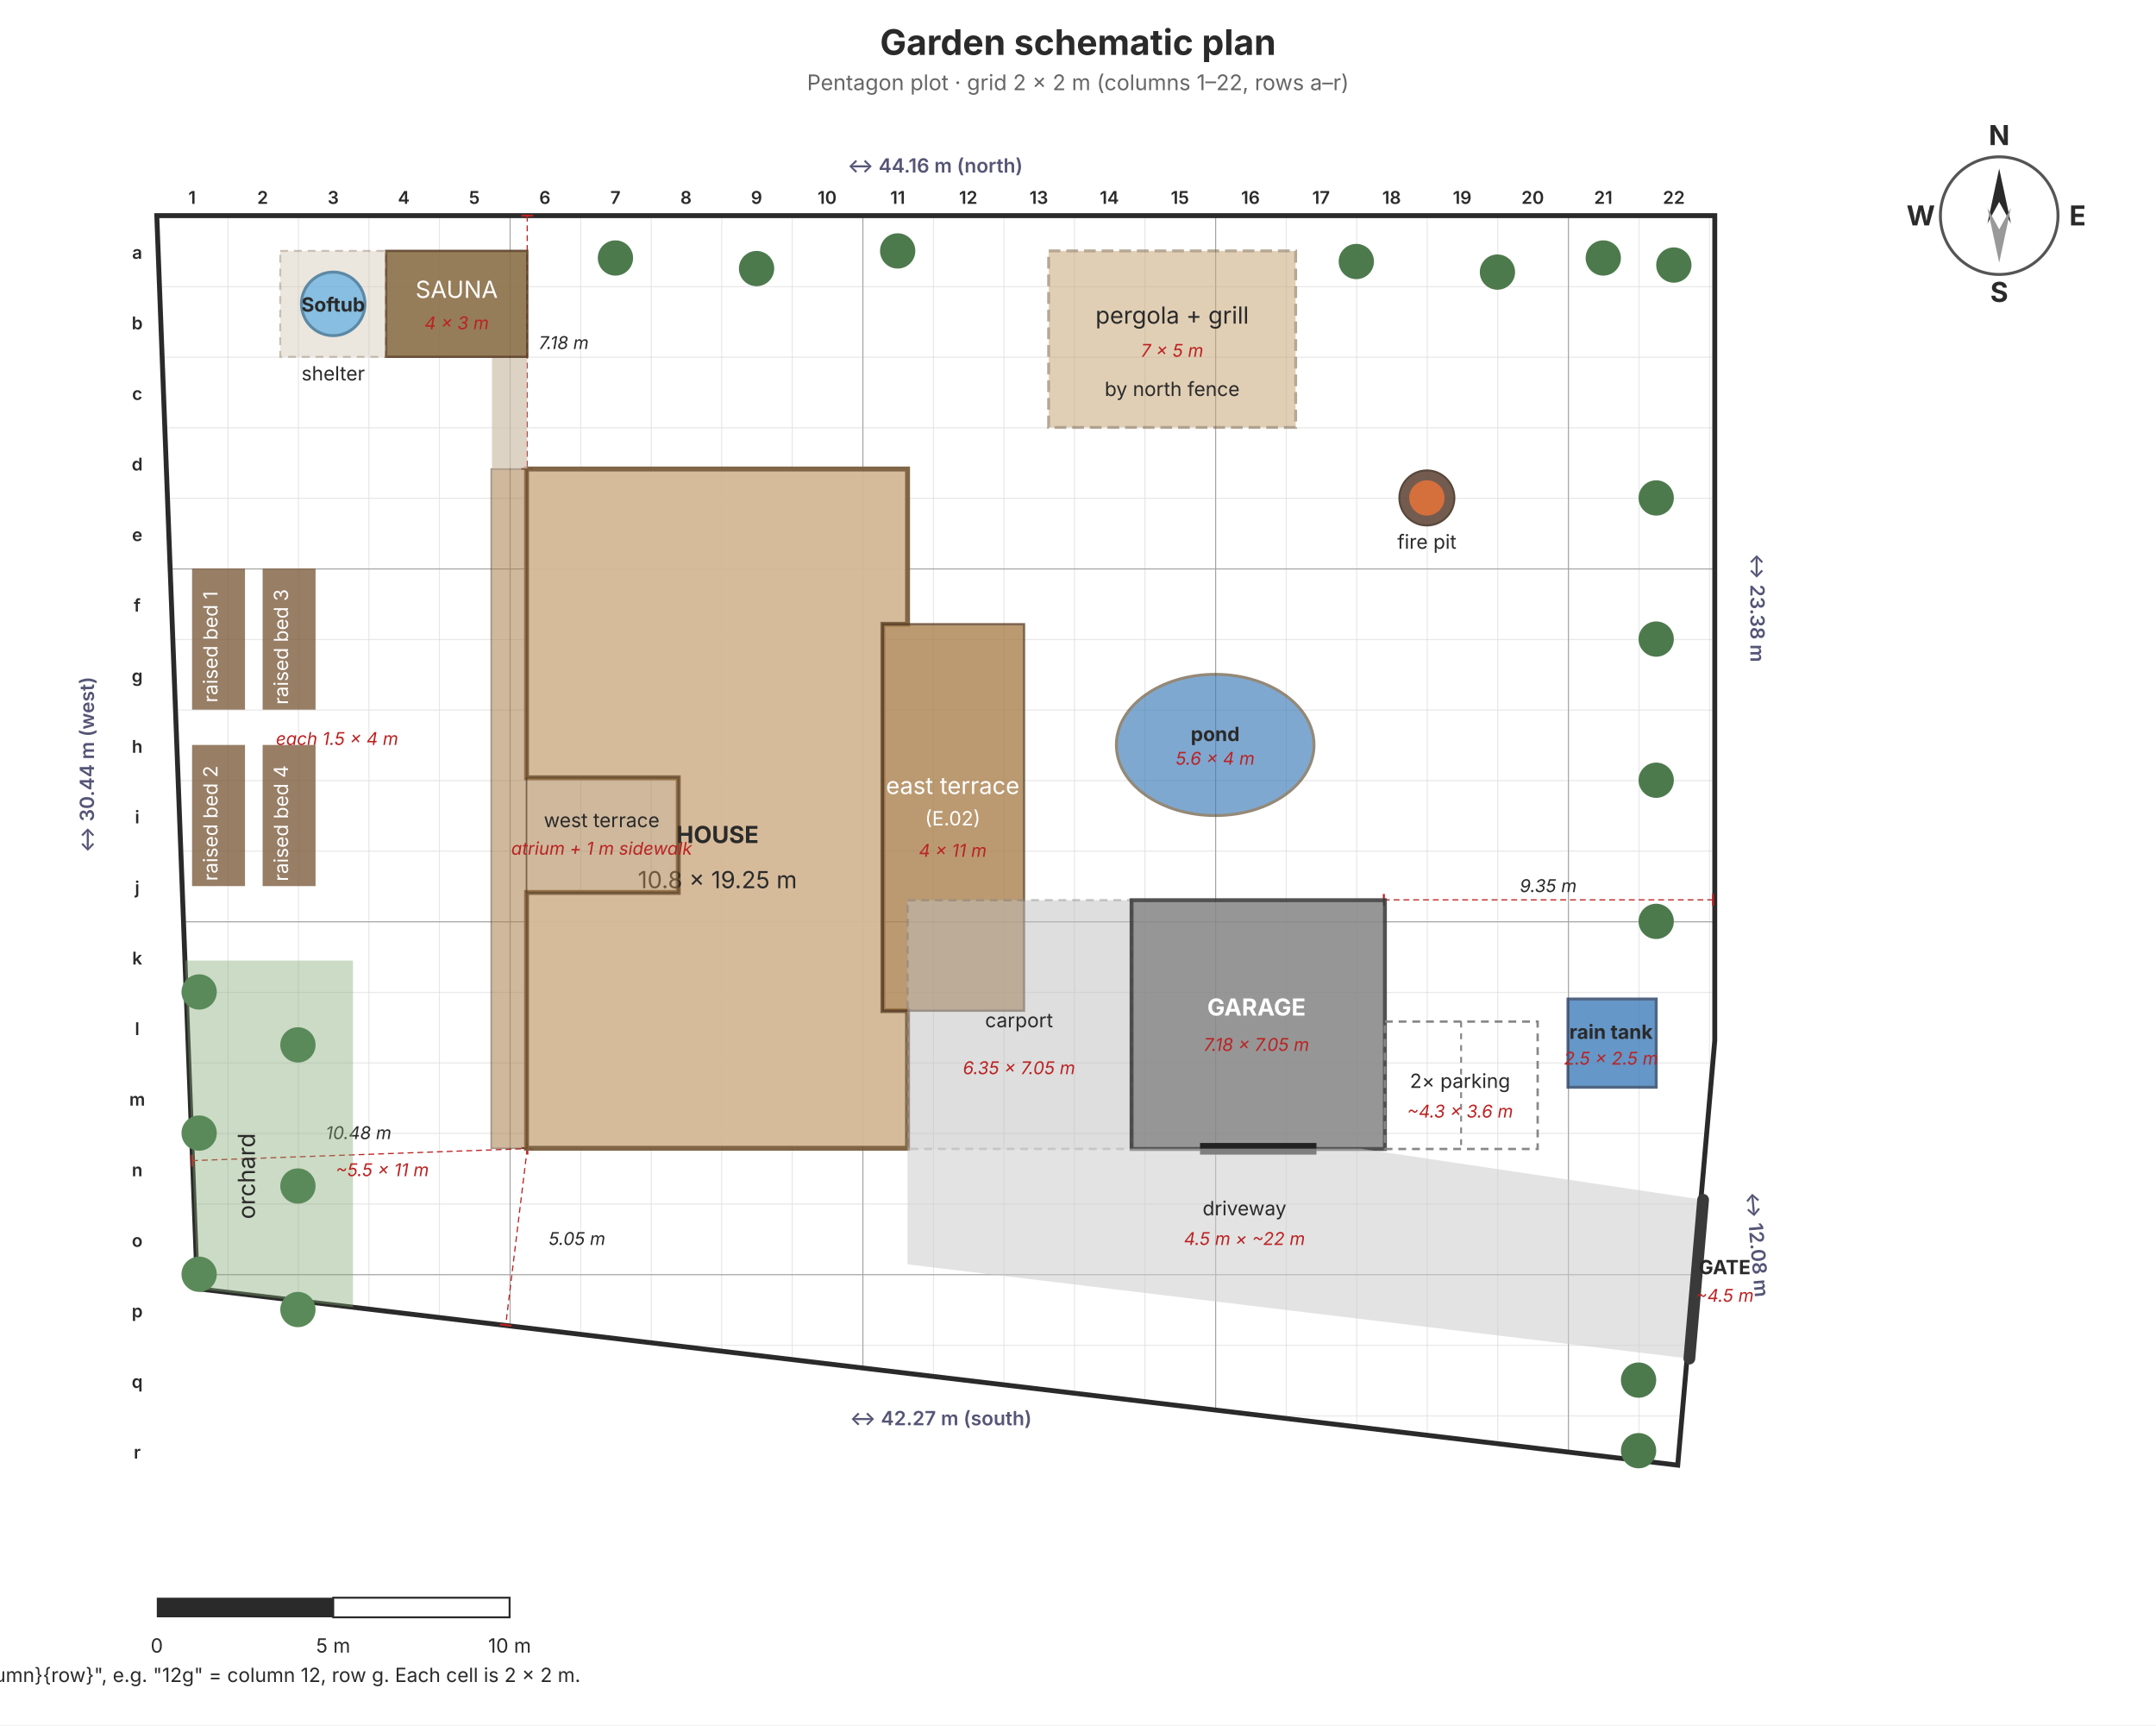
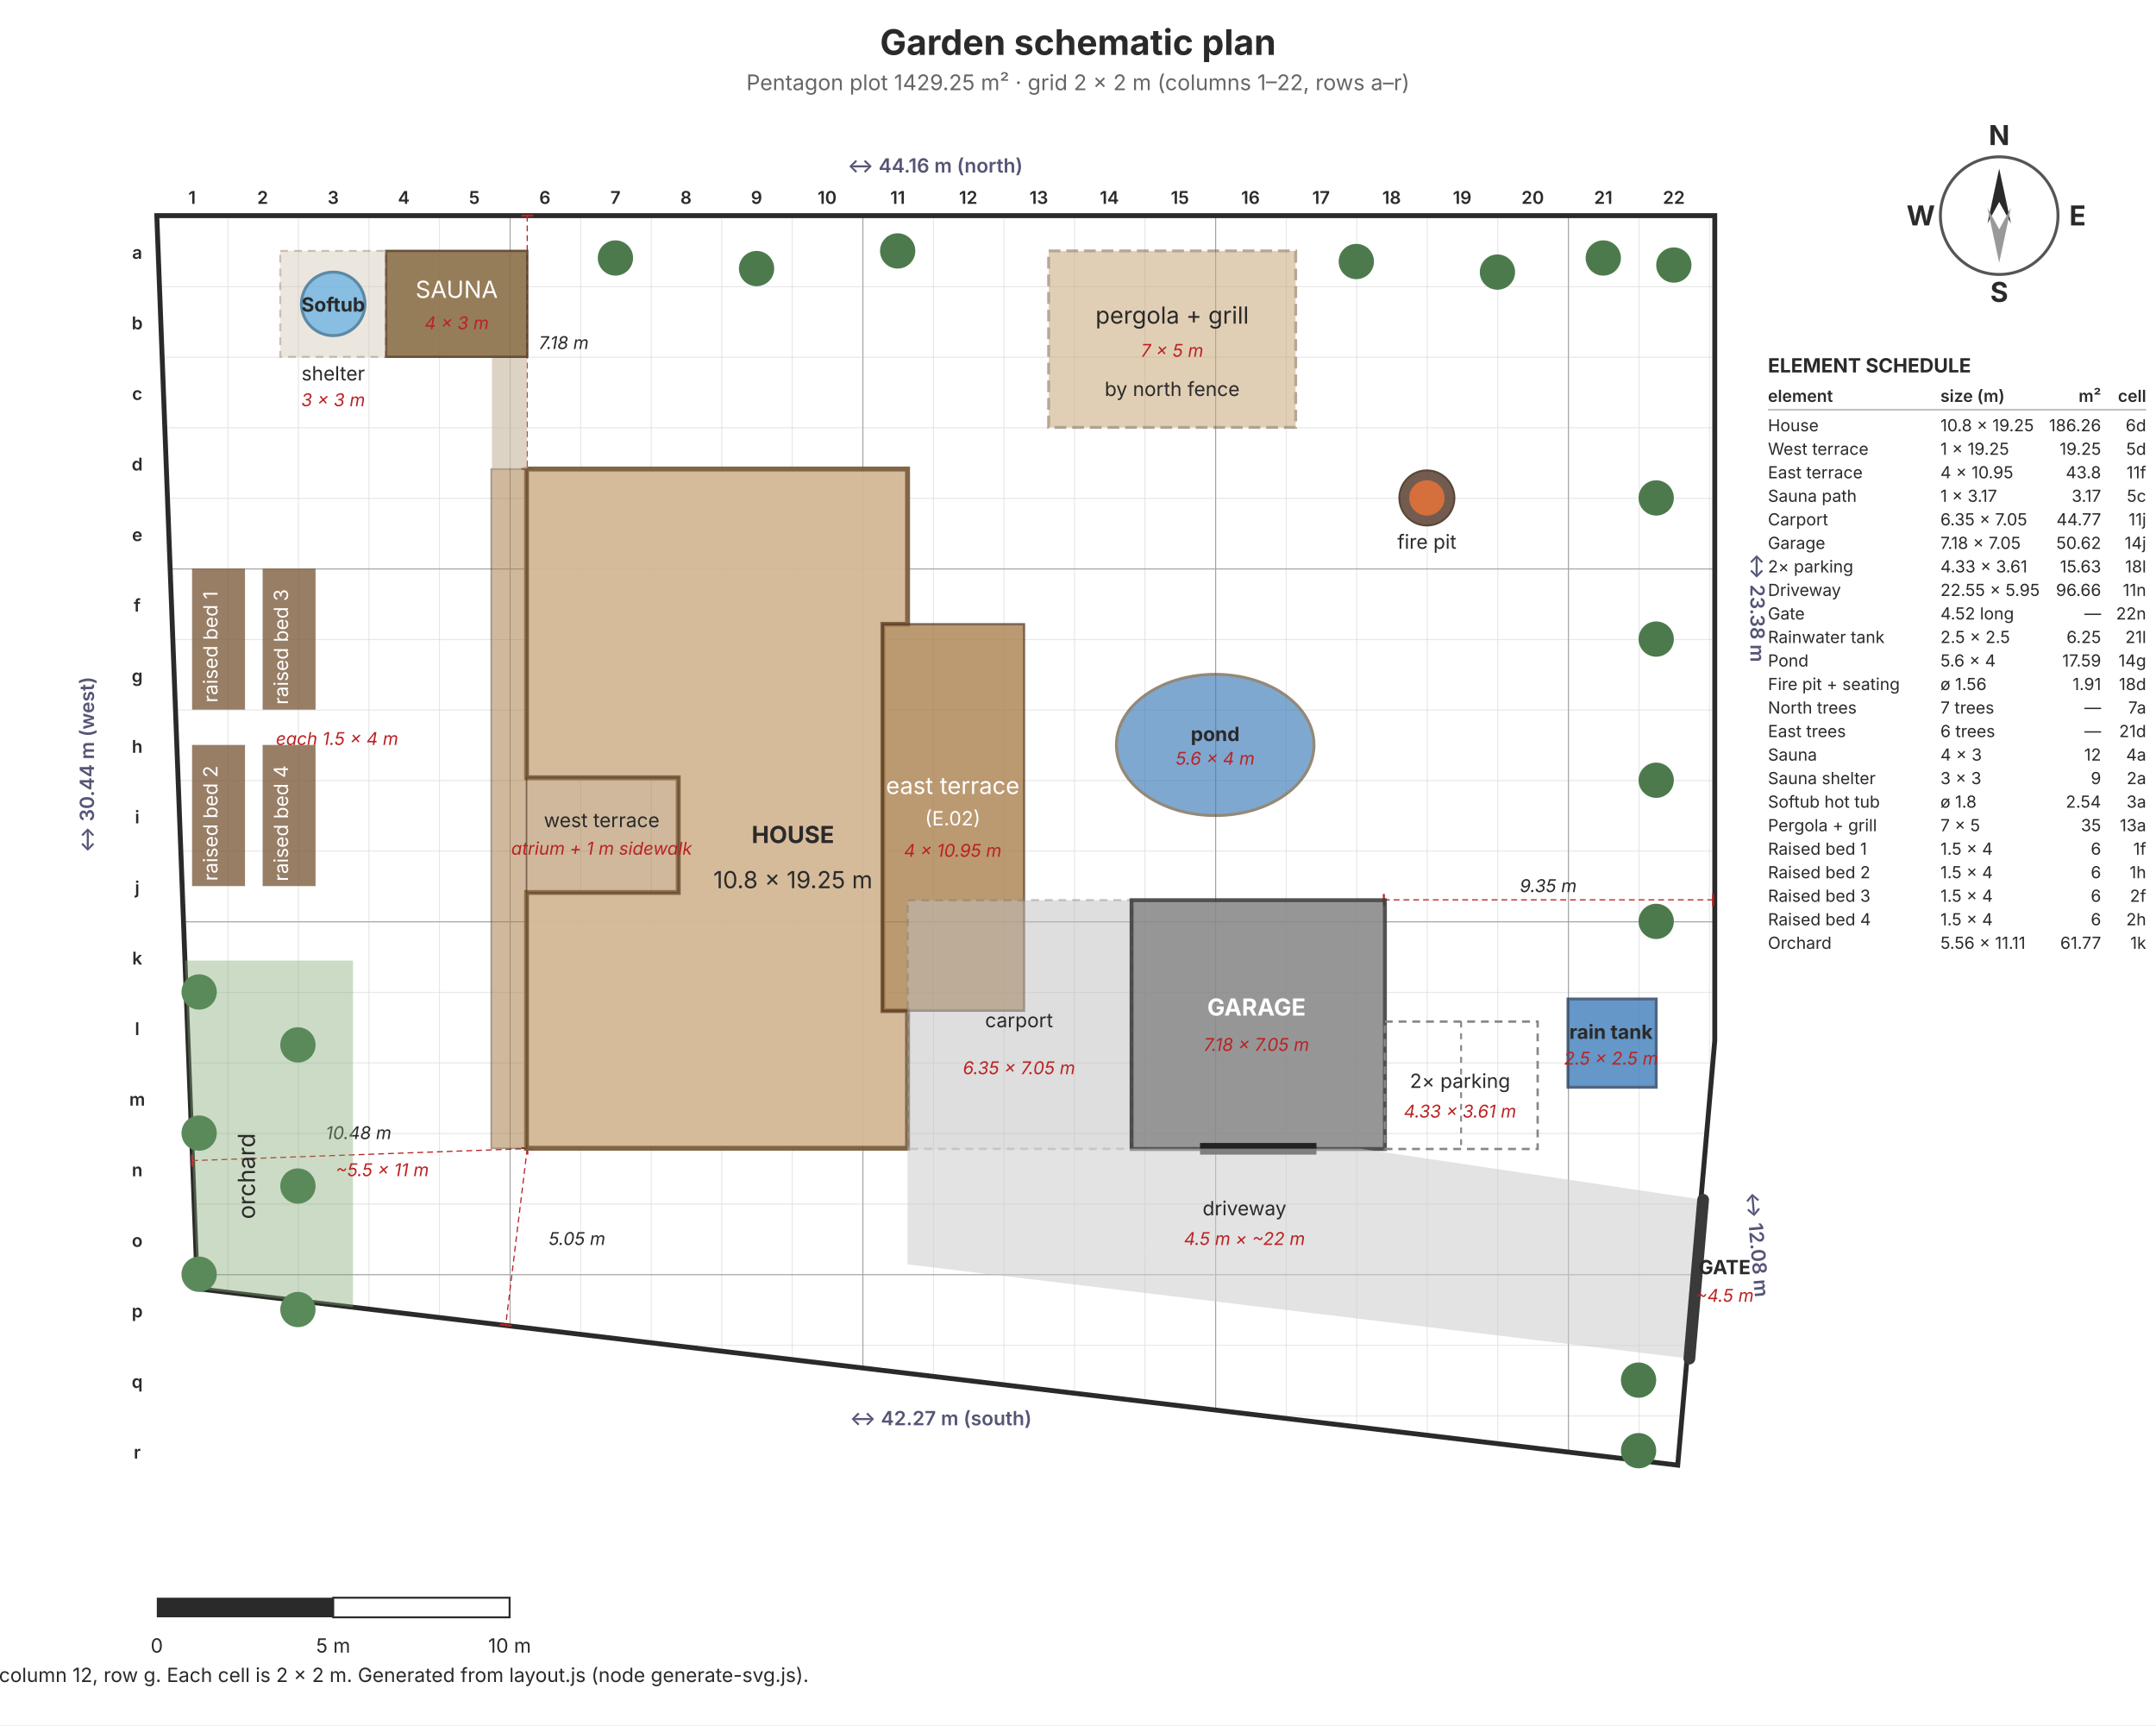
<svg xmlns="http://www.w3.org/2000/svg" viewBox="0 0 1100 880" font-family="-apple-system, BlinkMacSystemFont, sans-serif">
  <defs>
    <pattern id="cellgrid" width="36" height="36" patternUnits="userSpaceOnUse">
      <path d="M 36 0 L 0 0 0 36" fill="none" stroke="#d8d8d8" stroke-width="0.6" />
    </pattern>
    <pattern id="majorgrid" x="0" y="0" width="180" height="180" patternUnits="userSpaceOnUse">
      <rect width="180" height="180" fill="url(#cellgrid)" />
      <path d="M 180 0 L 0 0 0 180" fill="none" stroke="#a0a0a0" stroke-width="1" />
    </pattern>
    <clipPath id="plotShape">
      <polygon points="0,0 794.88,0 794.88,420.84 775.98,637.38 20.7,547.38" />
    </clipPath>
  </defs>
  <style>
    text { font-family: -apple-system, sans-serif; fill: #2a2a2a; }
    .title { font-size: 18px; font-weight: 700; text-anchor: middle; }
    .subtitle { font-size: 11px; fill: #666; text-anchor: middle; }
    .lbl { font-size: 12px; text-anchor: middle; }
    .lbl-w { font-size: 12px; text-anchor: middle; fill: white; }
    .lbl-sm { font-size: 10px; text-anchor: middle; }
    .lbl-sm-w { font-size: 10px; text-anchor: middle; fill: white; }
    .compass { font-size: 14px; font-weight: 700; text-anchor: middle; }
    .strana { font-size: 10px; fill: #557; font-weight: 600; text-anchor: middle; }
    .dim { font-size: 9px; fill: #b22; text-anchor: middle; font-style: italic; }
    .axis { font-size: 9px; fill: #555; text-anchor: middle; font-weight: 600; }
  </style>
  <rect x="0" y="0" width="1100" height="880" fill="white" />
  <text x="550" y="28" class="title">Garden schematic plan</text>
-   <text x="550" y="46" class="subtitle">Pentagon plot · grid 2 × 2 m (columns 1–22, rows a–r)</text>
+   <text x="550" y="46" class="subtitle">Pentagon plot 1429.25 m² · grid 2 × 2 m (columns 1–22, rows a–r)</text>
  <g transform="translate(80, 110)">
    <g clip-path="url(#plotShape)">
      <rect x="-50" y="-10" width="900" height="700" fill="url(#majorgrid)" />
    </g>
    <polygon points="0,0 794.88,0 794.88,420.84 775.98,637.38 20.7,547.38" fill="none" stroke="#2a2a2a" stroke-width="2.5" />
    <g class="axis-labels" font-size="9" fill="#555" text-anchor="middle" font-weight="600">
      <text x="18" y="-6">1</text>
      <text x="54" y="-6">2</text>
      <text x="90" y="-6">3</text>
      <text x="126" y="-6">4</text>
      <text x="162" y="-6">5</text>
      <text x="198" y="-6">6</text>
      <text x="234" y="-6">7</text>
      <text x="270" y="-6">8</text>
      <text x="306" y="-6">9</text>
      <text x="342" y="-6">10</text>
      <text x="378" y="-6">11</text>
      <text x="414" y="-6">12</text>
      <text x="450" y="-6">13</text>
      <text x="486" y="-6">14</text>
      <text x="522" y="-6">15</text>
      <text x="558" y="-6">16</text>
      <text x="594" y="-6">17</text>
      <text x="630" y="-6">18</text>
      <text x="666" y="-6">19</text>
      <text x="702" y="-6">20</text>
      <text x="738" y="-6">21</text>
      <text x="774" y="-6">22</text>
    </g>
    <g class="axis-labels" font-size="9" fill="#555" text-anchor="middle" font-weight="600">
      <text x="-10" y="22">a</text>
      <text x="-10" y="58">b</text>
      <text x="-10" y="94">c</text>
      <text x="-10" y="130">d</text>
      <text x="-10" y="166">e</text>
      <text x="-10" y="202">f</text>
      <text x="-10" y="238">g</text>
      <text x="-10" y="274">h</text>
      <text x="-10" y="310">i</text>
      <text x="-10" y="346">j</text>
      <text x="-10" y="382">k</text>
      <text x="-10" y="418">l</text>
      <text x="-10" y="454">m</text>
      <text x="-10" y="490">n</text>
      <text x="-10" y="526">o</text>
      <text x="-10" y="562">p</text>
      <text x="-10" y="598">q</text>
      <text x="-10" y="634">r</text>
    </g>
    <text x="397.08" y="-21.96" class="strana">↔ 44.16 m (north)</text>
    <text x="813.06" y="199.98" class="strana" transform="rotate(90, 813.06, 199.98)">↔ 23.38 m</text>
    <text x="813.06" y="525.06" class="strana" transform="rotate(85, 813.06, 525.06)">↔ 12.08 m</text>
    <text x="399.96" y="617.04" class="strana">↔ 42.27 m (south)</text>
    <text x="-32.04" y="280.08" class="strana" transform="rotate(-90, -32.04, 280.08)">↔ 30.44 m (west)</text>
    <g stroke="#b22" stroke-width="0.6" fill="#b22">
      <line x1="189" y1="0" x2="189" y2="129.06" stroke-dasharray="3,2" />
      <line x1="186" y1="0" x2="192" y2="0" stroke-width="1" />
      <line x1="186" y1="129.06" x2="192" y2="129.06" stroke-width="1" />
      <text x="194.94" y="68.04" font-size="9" font-style="italic" stroke="none" text-anchor="start">7.18 m</text>
      <line x1="18" y1="482.04" x2="189" y2="475.92" stroke-dasharray="3,2" />
      <line x1="18.11" y1="485.04" x2="17.89" y2="479.04" stroke-width="1" />
      <line x1="189.11" y1="478.92" x2="188.89" y2="472.92" stroke-width="1" />
      <text x="102.96" y="471.06" font-size="9" font-style="italic" stroke="none" text-anchor="middle">10.48 m</text>
      <line x1="189" y1="475.92" x2="178.02" y2="565.92" stroke-dasharray="3,2" />
      <line x1="186.02" y1="475.56" x2="191.98" y2="476.28" stroke-width="1" />
      <line x1="175.04" y1="565.56" x2="181" y2="566.28" stroke-width="1" />
      <text x="199.98" y="525.06" font-size="9" font-style="italic" stroke="none" text-anchor="start">5.05 m</text>
      <line x1="626.04" y1="349.02" x2="793.98" y2="349.02" stroke-dasharray="3,2" />
      <line x1="626.04" y1="352.02" x2="626.04" y2="346.02" stroke-width="1" />
      <line x1="793.98" y1="352.02" x2="793.98" y2="346.02" stroke-width="1" />
      <text x="709.92" y="345.06" font-size="9" font-style="italic" stroke="none" text-anchor="middle">9.35 m</text>
    </g>
    <g class="el" data-id="house">
      <polygon points="188.64,129.24 383.04,129.24 383.04,208.44 370.44,208.44 370.44,405.54 383.04,405.54 383.04,475.74 188.64,475.74 188.64,345.24 266.04,345.24 266.04,286.74 188.64,286.74" fill="#d4b896" opacity="0.95" stroke="#7a5e3e" stroke-width="2.5" />
-       <text x="286.02" y="320.04" class="lbl" font-size="20" font-weight="700">HOUSE</text>
-       <text x="286.02" y="343.08" class="lbl">10.8 × 19.25 m</text>
+       <text x="324.54" y="320.04" class="lbl" font-size="20" font-weight="700">HOUSE</text>
+       <text x="324.54" y="343.08" class="lbl">10.8 × 19.25 m</text>
    </g>
    <g class="el" data-id="westTerrace">
      <rect x="170.64" y="129.24" width="18" height="346.5" fill="#a87d4a" opacity="0.55" stroke="#5a3e25" stroke-width="0.8" />
      <rect x="188.64" y="286.74" width="77.4" height="58.5" fill="#a87d4a" opacity="0.55" stroke="#5a3e25" stroke-width="0.8" />
      <text x="226.98" y="311.94" class="lbl-sm">west terrace</text>
      <text x="226.98" y="325.98" class="dim">atrium + 1 m sidewalk</text>
    </g>
    <g class="el" data-id="eastTerrace">
      <rect x="370.44" y="208.44" width="72" height="197.1" fill="#a87d4a" opacity="0.78" stroke="#5a3e25" stroke-width="1.2" />
      <text x="406.08" y="295.02" class="lbl-w">east terrace</text>
      <text x="406.08" y="311.04" class="lbl-sm-w">(E.02)</text>
-       <text x="406.08" y="327.06" class="dim" fill="#fff">4 × 11 m</text>
+       <text x="406.08" y="327.06" class="dim" fill="#fff">4 × 10.95 m</text>
    </g>
    <g class="el" data-id="saunaPath">
      <rect x="171" y="72" width="18" height="57.06" fill="#cdc1ad" opacity="0.7" />
    </g>
    <g class="el" data-id="carport">
      <rect x="383.04" y="349.2" width="114.3" height="126.9" fill="#bdbdbd" opacity="0.5" stroke="#888" stroke-width="1.2" stroke-dasharray="4,3" />
      <text x="439.92" y="414" class="lbl-sm">carport</text>
      <text x="439.92" y="437.94" class="dim">6.35 × 7.05 m</text>
    </g>
    <g class="el" data-id="garage">
      <rect x="497.34" y="349.2" width="129.24" height="126.9" fill="#888" opacity="0.88" stroke="#3a3a3a" stroke-width="2" />
      <rect x="532.26" y="473.04" width="59.4" height="5.94" fill="#222" />
      <text x="561.06" y="408.06" class="lbl-w" font-size="14" font-weight="700">GARAGE</text>
      <text x="561.06" y="426.06" class="dim" fill="#fff">7.18 × 7.05 m</text>
    </g>
    <g class="el" data-id="parking">
      <rect x="626.58" y="411.12" width="77.94" height="64.98" fill="none" stroke="#888" stroke-width="1.2" stroke-dasharray="4,3" />
      <line x1="665.46" y1="411.12" x2="665.46" y2="476.1" fill="none" stroke="#888" stroke-width="1" stroke-dasharray="3,3" />
      <text x="664.92" y="444.96" class="lbl-sm" fill="#666">2× parking</text>
-       <text x="664.92" y="460.08" class="dim">~4.3 × 3.6 m</text>
+       <text x="664.92" y="460.08" class="dim">4.33 × 3.61 m</text>
    </g>
    <g class="el" data-id="driveway">
      <polygon points="383.04,475.92 613.98,475.92 788.94,502.02 781.92,583.02 383.04,534.96" fill="#cccccc" opacity="0.55" />
      <text x="554.94" y="509.94" class="lbl-sm">driveway</text>
      <text x="554.94" y="525.06" class="dim">4.5 m × ~22 m</text>
    </g>
    <g class="el" data-id="gate">
      <line x1="788.94" y1="502.02" x2="781.92" y2="583.02" fill="none" stroke="#3a3a3a" stroke-width="6" stroke-linecap="round" />
      <text x="799.92" y="540" class="lbl-sm" font-weight="700" text-anchor="start">GATE</text>
      <text x="799.92" y="554.04" class="dim" text-anchor="start">~4.5 m</text>
    </g>
    <g class="el" data-id="rainTank">
      <rect x="720" y="399.6" width="45" height="45" fill="#3a7ab8" opacity="0.78" stroke="#1f3a5f" stroke-width="1.5" />
      <text x="741.96" y="419.94" class="lbl-sm" fill="#fff" font-weight="700">rain tank</text>
      <text x="741.96" y="433.08" class="dim" fill="#fff">2.5 × 2.5 m</text>
    </g>
    <g class="el" data-id="pond">
      <ellipse cx="540" cy="270" rx="50.4" ry="36" fill="#3a7ab8" opacity="0.65" stroke="#5a4a30" stroke-width="1.5" />
      <text x="540" y="268.02" class="lbl-sm" fill="#fff" font-weight="700">pond</text>
      <text x="540" y="280.08" class="dim" fill="#fff">5.6 × 4 m</text>
    </g>
    <g class="el" data-id="firePit">
      <circle cx="648" cy="144" r="14.04" fill="#5a4030" opacity="0.85" stroke="#3a2818" stroke-width="1" />
      <circle cx="648" cy="144" r="9" fill="#ff7733" opacity="0.7" />
      <text x="648" y="169.92" class="lbl-sm" fill="#5a4828">fire pit</text>
    </g>
    <g class="el" data-id="northTrees">
      <circle cx="234" cy="21.6" r="9" fill="#4d7a4d" />
      <circle cx="306" cy="27" r="9" fill="#4d7a4d" />
      <circle cx="378" cy="18" r="9" fill="#4d7a4d" />
      <circle cx="612" cy="23.4" r="9" fill="#4d7a4d" />
      <circle cx="684" cy="28.8" r="9" fill="#4d7a4d" />
      <circle cx="738" cy="21.6" r="9" fill="#4d7a4d" />
      <circle cx="774" cy="25.2" r="9" fill="#4d7a4d" />
    </g>
    <g class="el" data-id="eastTrees">
      <circle cx="765" cy="144" r="9" fill="#4d7a4d" />
      <circle cx="765" cy="216" r="9" fill="#4d7a4d" />
      <circle cx="765" cy="288" r="9" fill="#4d7a4d" />
      <circle cx="765" cy="360" r="9" fill="#4d7a4d" />
      <circle cx="756" cy="594" r="9" fill="#4d7a4d" />
      <circle cx="756" cy="630" r="9" fill="#4d7a4d" />
    </g>
    <g class="el" data-id="sauna">
      <rect x="117" y="18" width="72" height="54" fill="#8b6f47" opacity="0.9" stroke="#5a3e25" stroke-width="1.2" />
      <text x="153" y="41.94" class="lbl-w">SAUNA</text>
      <text x="153" y="57.96" class="dim" fill="#fff">4 × 3 m</text>
    </g>
    <g class="el" data-id="saunaShelter">
      <rect x="63" y="18" width="54" height="54" fill="#cdc1ad" opacity="0.4" stroke="#7a5e3e" stroke-width="1" stroke-dasharray="4,3" />
      <text x="90" y="84.06" class="lbl-sm" fill="#5a4828">shelter</text>
+       <text x="90" y="97.2" class="dim">3 × 3 m</text>
    </g>
    <g class="el" data-id="softub">
      <circle cx="90" cy="45" r="16.2" fill="#5dade2" opacity="0.7" stroke="#1f618d" stroke-width="1.5" />
      <text x="90" y="48.96" class="lbl-sm" fill="#1f3a5f" font-weight="700">Softub</text>
    </g>
    <g class="el" data-id="pergola">
      <rect x="455.04" y="18" width="126" height="90" fill="#c8a878" opacity="0.55" stroke="#7a5e3e" stroke-width="1.5" stroke-dasharray="6,3" />
      <text x="518.04" y="55.08" class="lbl">pergola + grill</text>
      <text x="518.04" y="72" class="dim">7 × 5 m</text>
      <text x="518.04" y="91.98" class="lbl-sm" fill="#5a4828">by north fence</text>
    </g>
    <g class="el" data-id="raisedBed1">
      <rect x="18" y="180" width="27" height="72" fill="#7a5a3a" opacity="0.78" />
      <text x="30.96" y="219.96" class="lbl-sm-w" transform="rotate(-90, 30.96, 219.96)">raised bed 1</text>
    </g>
    <g class="el" data-id="raisedBed2">
      <rect x="18" y="270" width="27" height="72" fill="#7a5a3a" opacity="0.78" />
      <text x="30.96" y="309.96" class="lbl-sm-w" transform="rotate(-90, 30.96, 309.96)">raised bed 2</text>
    </g>
    <g class="el" data-id="raisedBed3">
      <rect x="54" y="180" width="27" height="72" fill="#7a5a3a" opacity="0.78" />
      <text x="66.96" y="219.96" class="lbl-sm-w" transform="rotate(-90, 66.96, 219.96)">raised bed 3</text>
    </g>
    <g class="el" data-id="raisedBed4">
      <rect x="54" y="270" width="27" height="72" fill="#7a5a3a" opacity="0.78" />
      <text x="66.96" y="309.96" class="lbl-sm-w" transform="rotate(-90, 66.96, 309.96)">raised bed 4</text>
      <text x="91.98" y="270" class="dim" text-anchor="start">each 1.5 × 4 m</text>
    </g>
    <g class="el" data-id="orchard">
      <g clip-path="url(#plotShape)">
        <rect x="0" y="379.98" width="100.08" height="199.98" fill="#7fa66f" opacity="0.4" />
      </g>
      <circle cx="21.6" cy="396" r="9" fill="#5a8a5a" />
      <circle cx="72" cy="423" r="9" fill="#5a8a5a" />
      <circle cx="21.6" cy="468" r="9" fill="#5a8a5a" />
      <circle cx="72" cy="495" r="9" fill="#5a8a5a" />
      <circle cx="21.6" cy="540" r="9" fill="#5a8a5a" />
      <circle cx="72" cy="558" r="9" fill="#5a8a5a" />
      <text x="50.04" y="489.96" class="lbl" transform="rotate(-90, 50.04, 489.96)">orchard</text>
      <text x="115.02" y="489.96" class="dim" text-anchor="start">~5.5 × 11 m</text>
    </g>
  </g>
  <g transform="translate(1020, 110)">
    <circle cx="0" cy="0" r="30" fill="white" stroke="#555" stroke-width="1.5" />
    <path d="M 0 -24 L 6 4 L 0 -7 L -6 4 Z" fill="#2a2a2a" />
    <path d="M 0 7 L 6 -4 L 0 24 L -6 -4 Z" fill="#999" />
    <text x="0" y="-36" class="compass">N</text>
    <text x="0" y="44" class="compass">S</text>
    <text x="-40" y="5" class="compass">W</text>
    <text x="40" y="5" class="compass">E</text>
  </g>
+   <g transform="translate(902, 190)" font-size="8.5" fill="#2a2a2a">
+     <text x="0" y="0" font-weight="700" font-size="10">ELEMENT SCHEDULE</text>
+     <text x="0" y="15" fill="#555" font-weight="600">element</text>
+     <text x="88" y="15" fill="#555" font-weight="600">size (m)</text>
+     <text x="170" y="15" fill="#555" font-weight="600" text-anchor="end">m²</text>
+     <text x="193" y="15" fill="#555" font-weight="600" text-anchor="end">cell</text>
+     <line x1="0" y1="19" x2="193" y2="19" stroke="#bbb" stroke-width="0.8" />
+     <text x="0" y="30">House</text>
+     <text x="88" y="30">10.8 × 19.25</text>
+     <text x="170" y="30" text-anchor="end">186.26</text>
+     <text x="193" y="30" text-anchor="end">6d</text>
+     <text x="0" y="42">West terrace</text>
+     <text x="88" y="42">1 × 19.25</text>
+     <text x="170" y="42" text-anchor="end">19.25</text>
+     <text x="193" y="42" text-anchor="end">5d</text>
+     <text x="0" y="54">East terrace</text>
+     <text x="88" y="54">4 × 10.95</text>
+     <text x="170" y="54" text-anchor="end">43.8</text>
+     <text x="193" y="54" text-anchor="end">11f</text>
+     <text x="0" y="66">Sauna path</text>
+     <text x="88" y="66">1 × 3.17</text>
+     <text x="170" y="66" text-anchor="end">3.17</text>
+     <text x="193" y="66" text-anchor="end">5c</text>
+     <text x="0" y="78">Carport</text>
+     <text x="88" y="78">6.35 × 7.05</text>
+     <text x="170" y="78" text-anchor="end">44.77</text>
+     <text x="193" y="78" text-anchor="end">11j</text>
+     <text x="0" y="90">Garage</text>
+     <text x="88" y="90">7.18 × 7.05</text>
+     <text x="170" y="90" text-anchor="end">50.62</text>
+     <text x="193" y="90" text-anchor="end">14j</text>
+     <text x="0" y="102">2× parking</text>
+     <text x="88" y="102">4.33 × 3.61</text>
+     <text x="170" y="102" text-anchor="end">15.63</text>
+     <text x="193" y="102" text-anchor="end">18l</text>
+     <text x="0" y="114">Driveway</text>
+     <text x="88" y="114">22.55 × 5.95</text>
+     <text x="170" y="114" text-anchor="end">96.66</text>
+     <text x="193" y="114" text-anchor="end">11n</text>
+     <text x="0" y="126">Gate</text>
+     <text x="88" y="126">4.52 long</text>
+     <text x="170" y="126" text-anchor="end">—</text>
+     <text x="193" y="126" text-anchor="end">22n</text>
+     <text x="0" y="138">Rainwater tank</text>
+     <text x="88" y="138">2.5 × 2.5</text>
+     <text x="170" y="138" text-anchor="end">6.25</text>
+     <text x="193" y="138" text-anchor="end">21l</text>
+     <text x="0" y="150">Pond</text>
+     <text x="88" y="150">5.6 × 4</text>
+     <text x="170" y="150" text-anchor="end">17.59</text>
+     <text x="193" y="150" text-anchor="end">14g</text>
+     <text x="0" y="162">Fire pit + seating</text>
+     <text x="88" y="162">ø 1.56</text>
+     <text x="170" y="162" text-anchor="end">1.91</text>
+     <text x="193" y="162" text-anchor="end">18d</text>
+     <text x="0" y="174">North trees</text>
+     <text x="88" y="174">7 trees</text>
+     <text x="170" y="174" text-anchor="end">—</text>
+     <text x="193" y="174" text-anchor="end">7a</text>
+     <text x="0" y="186">East trees</text>
+     <text x="88" y="186">6 trees</text>
+     <text x="170" y="186" text-anchor="end">—</text>
+     <text x="193" y="186" text-anchor="end">21d</text>
+     <text x="0" y="198">Sauna</text>
+     <text x="88" y="198">4 × 3</text>
+     <text x="170" y="198" text-anchor="end">12</text>
+     <text x="193" y="198" text-anchor="end">4a</text>
+     <text x="0" y="210">Sauna shelter</text>
+     <text x="88" y="210">3 × 3</text>
+     <text x="170" y="210" text-anchor="end">9</text>
+     <text x="193" y="210" text-anchor="end">2a</text>
+     <text x="0" y="222">Softub hot tub</text>
+     <text x="88" y="222">ø 1.8</text>
+     <text x="170" y="222" text-anchor="end">2.54</text>
+     <text x="193" y="222" text-anchor="end">3a</text>
+     <text x="0" y="234">Pergola + grill</text>
+     <text x="88" y="234">7 × 5</text>
+     <text x="170" y="234" text-anchor="end">35</text>
+     <text x="193" y="234" text-anchor="end">13a</text>
+     <text x="0" y="246">Raised bed 1</text>
+     <text x="88" y="246">1.5 × 4</text>
+     <text x="170" y="246" text-anchor="end">6</text>
+     <text x="193" y="246" text-anchor="end">1f</text>
+     <text x="0" y="258">Raised bed 2</text>
+     <text x="88" y="258">1.5 × 4</text>
+     <text x="170" y="258" text-anchor="end">6</text>
+     <text x="193" y="258" text-anchor="end">1h</text>
+     <text x="0" y="270">Raised bed 3</text>
+     <text x="88" y="270">1.5 × 4</text>
+     <text x="170" y="270" text-anchor="end">6</text>
+     <text x="193" y="270" text-anchor="end">2f</text>
+     <text x="0" y="282">Raised bed 4</text>
+     <text x="88" y="282">1.5 × 4</text>
+     <text x="170" y="282" text-anchor="end">6</text>
+     <text x="193" y="282" text-anchor="end">2h</text>
+     <text x="0" y="294">Orchard</text>
+     <text x="88" y="294">5.56 × 11.11</text>
+     <text x="170" y="294" text-anchor="end">61.77</text>
+     <text x="193" y="294" text-anchor="end">1k</text>
+   </g>
  <g transform="translate(80, 815)">
    <rect x="0" y="0" width="90" height="10" fill="#2a2a2a" />
    <rect x="90" y="0" width="90" height="10" fill="white" stroke="#2a2a2a" stroke-width="1" />
    <text x="0" y="28" class="lbl-sm" text-anchor="start">0</text>
    <text x="90" y="28" class="lbl-sm">5 m</text>
    <text x="180" y="28" class="lbl-sm">10 m</text>
  </g>
-   <text x="80" y="858" class="lbl-sm" text-anchor="start" fill="#888">Cells are addressed as "{column}{row}", e.g. "12g" = column 12, row g. Each cell is 2 × 2 m.</text>
+   <text x="80" y="858" class="lbl-sm" text-anchor="start" fill="#888">Cells are addressed as "{column}{row}", e.g. "12g" = column 12, row g. Each cell is 2 × 2 m. Generated from layout.js (node generate-svg.js).</text>
</svg>
